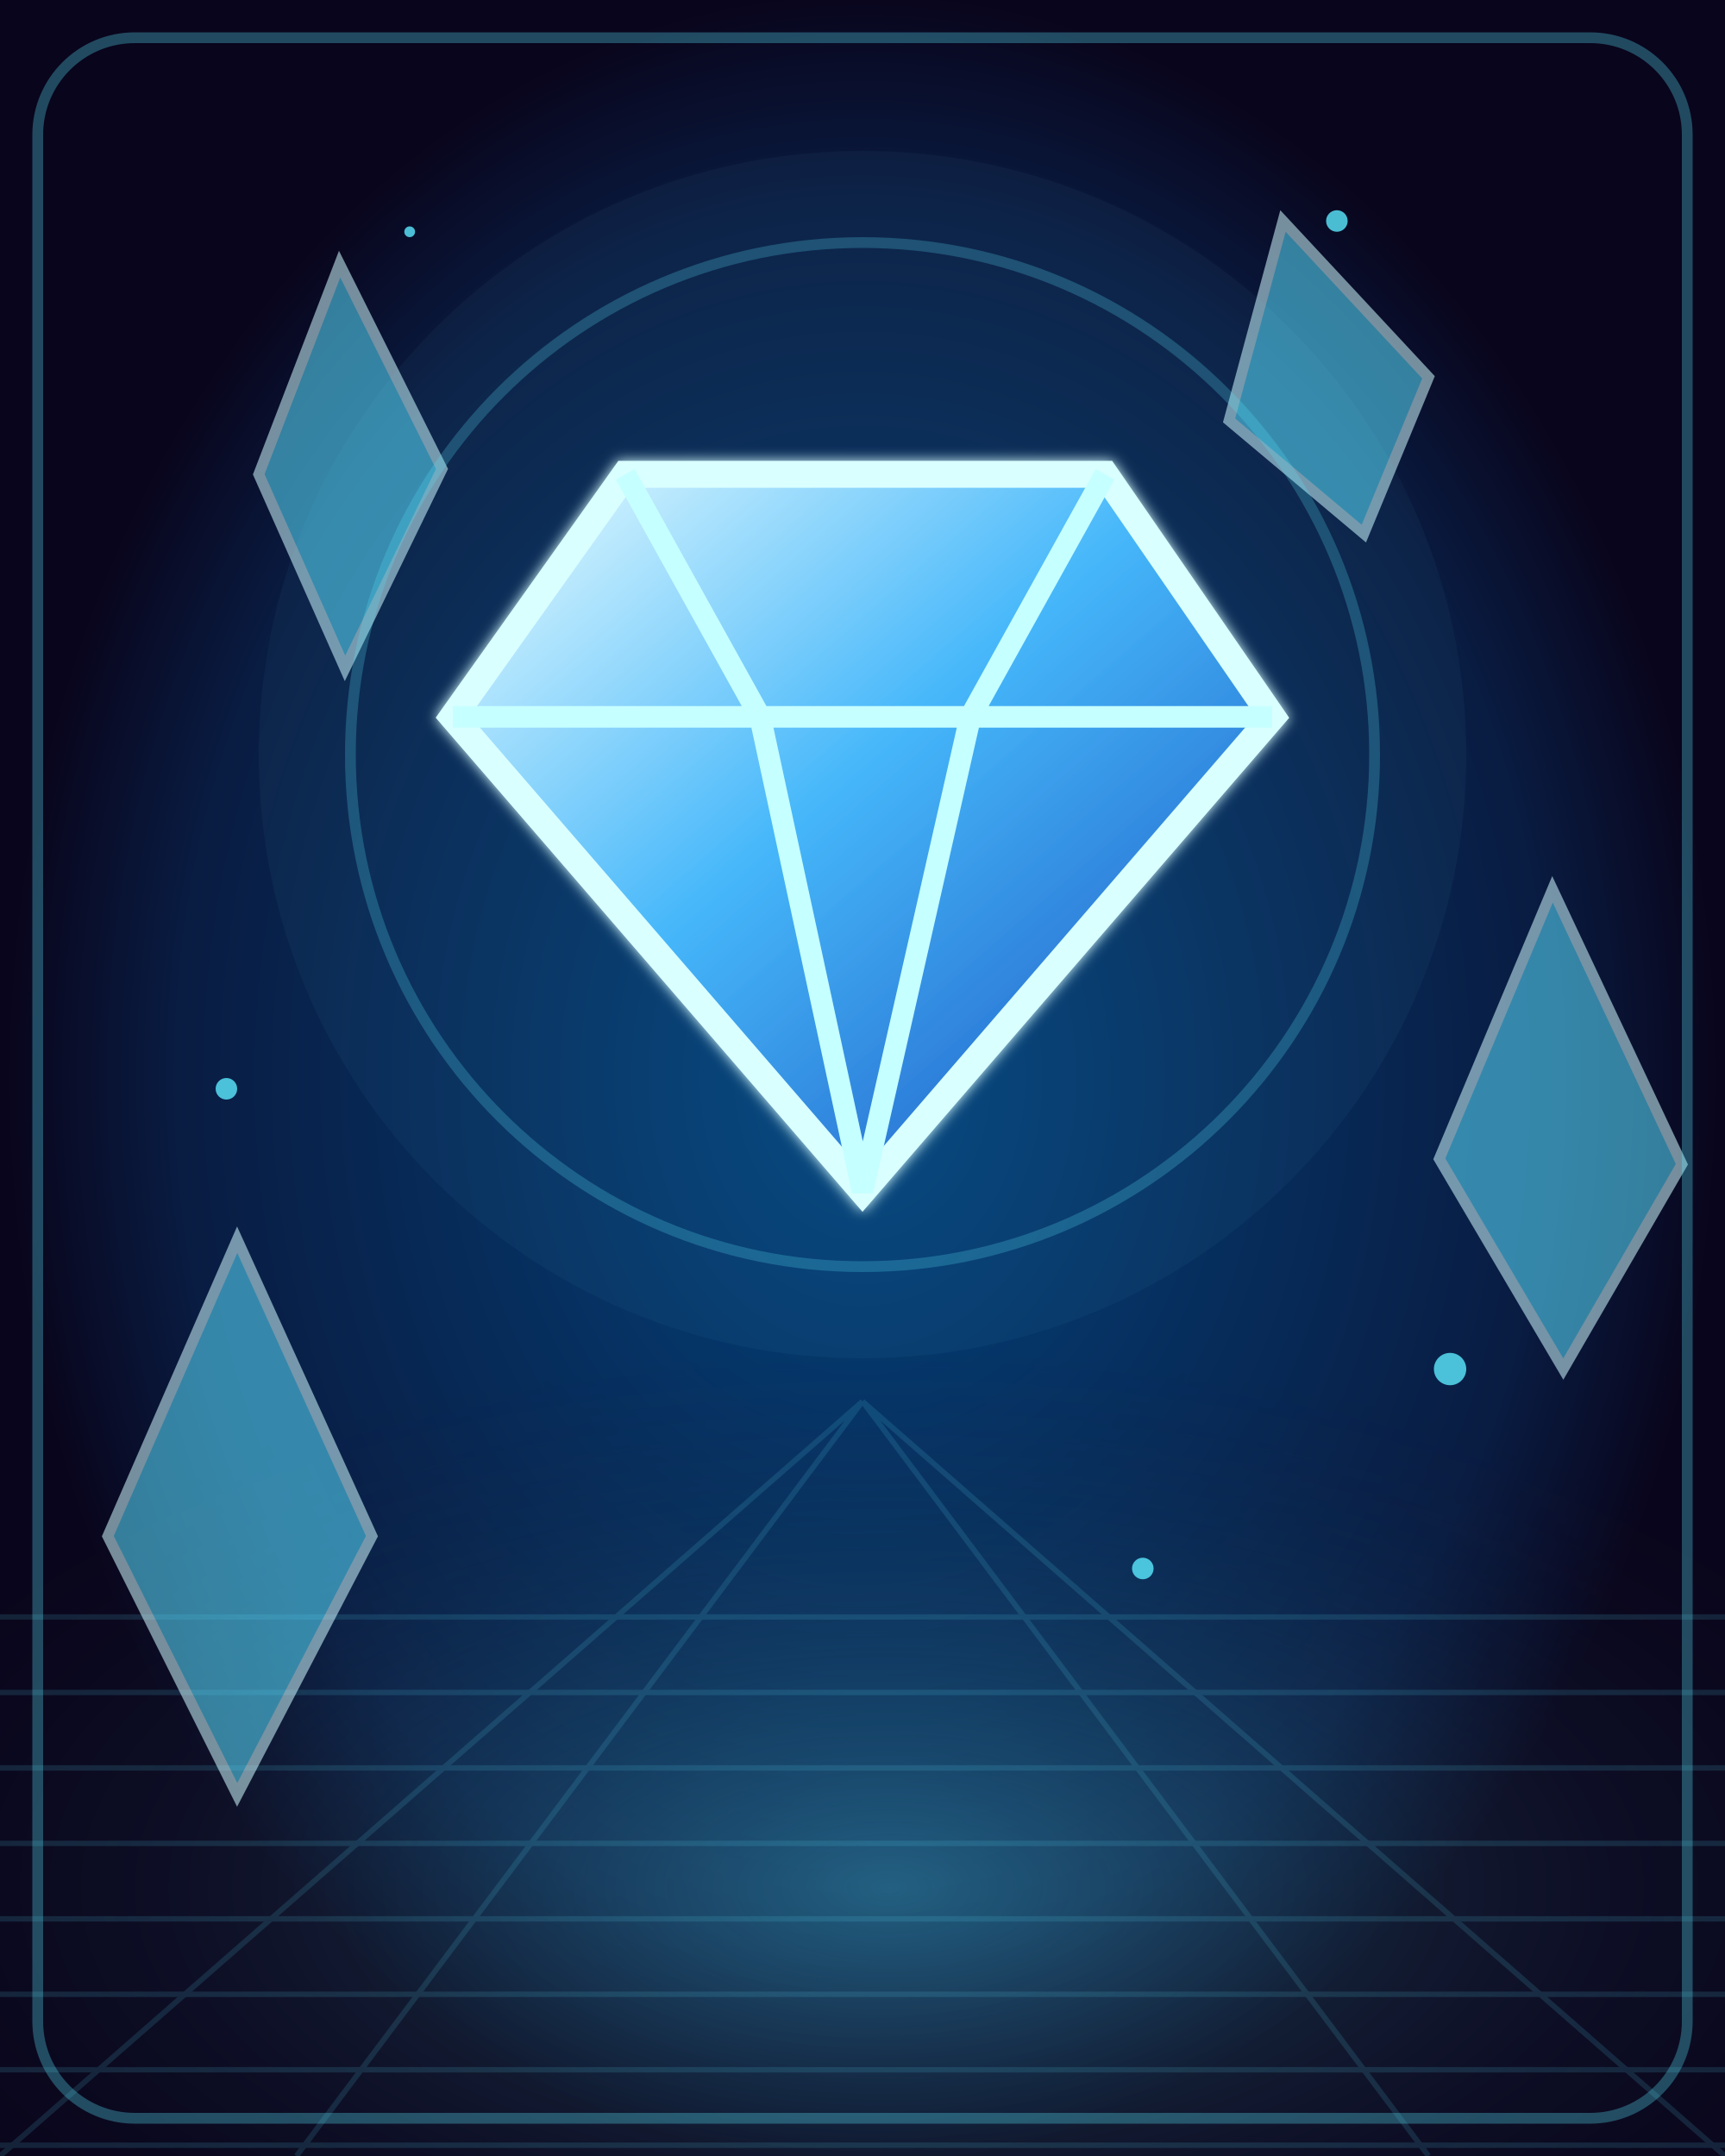
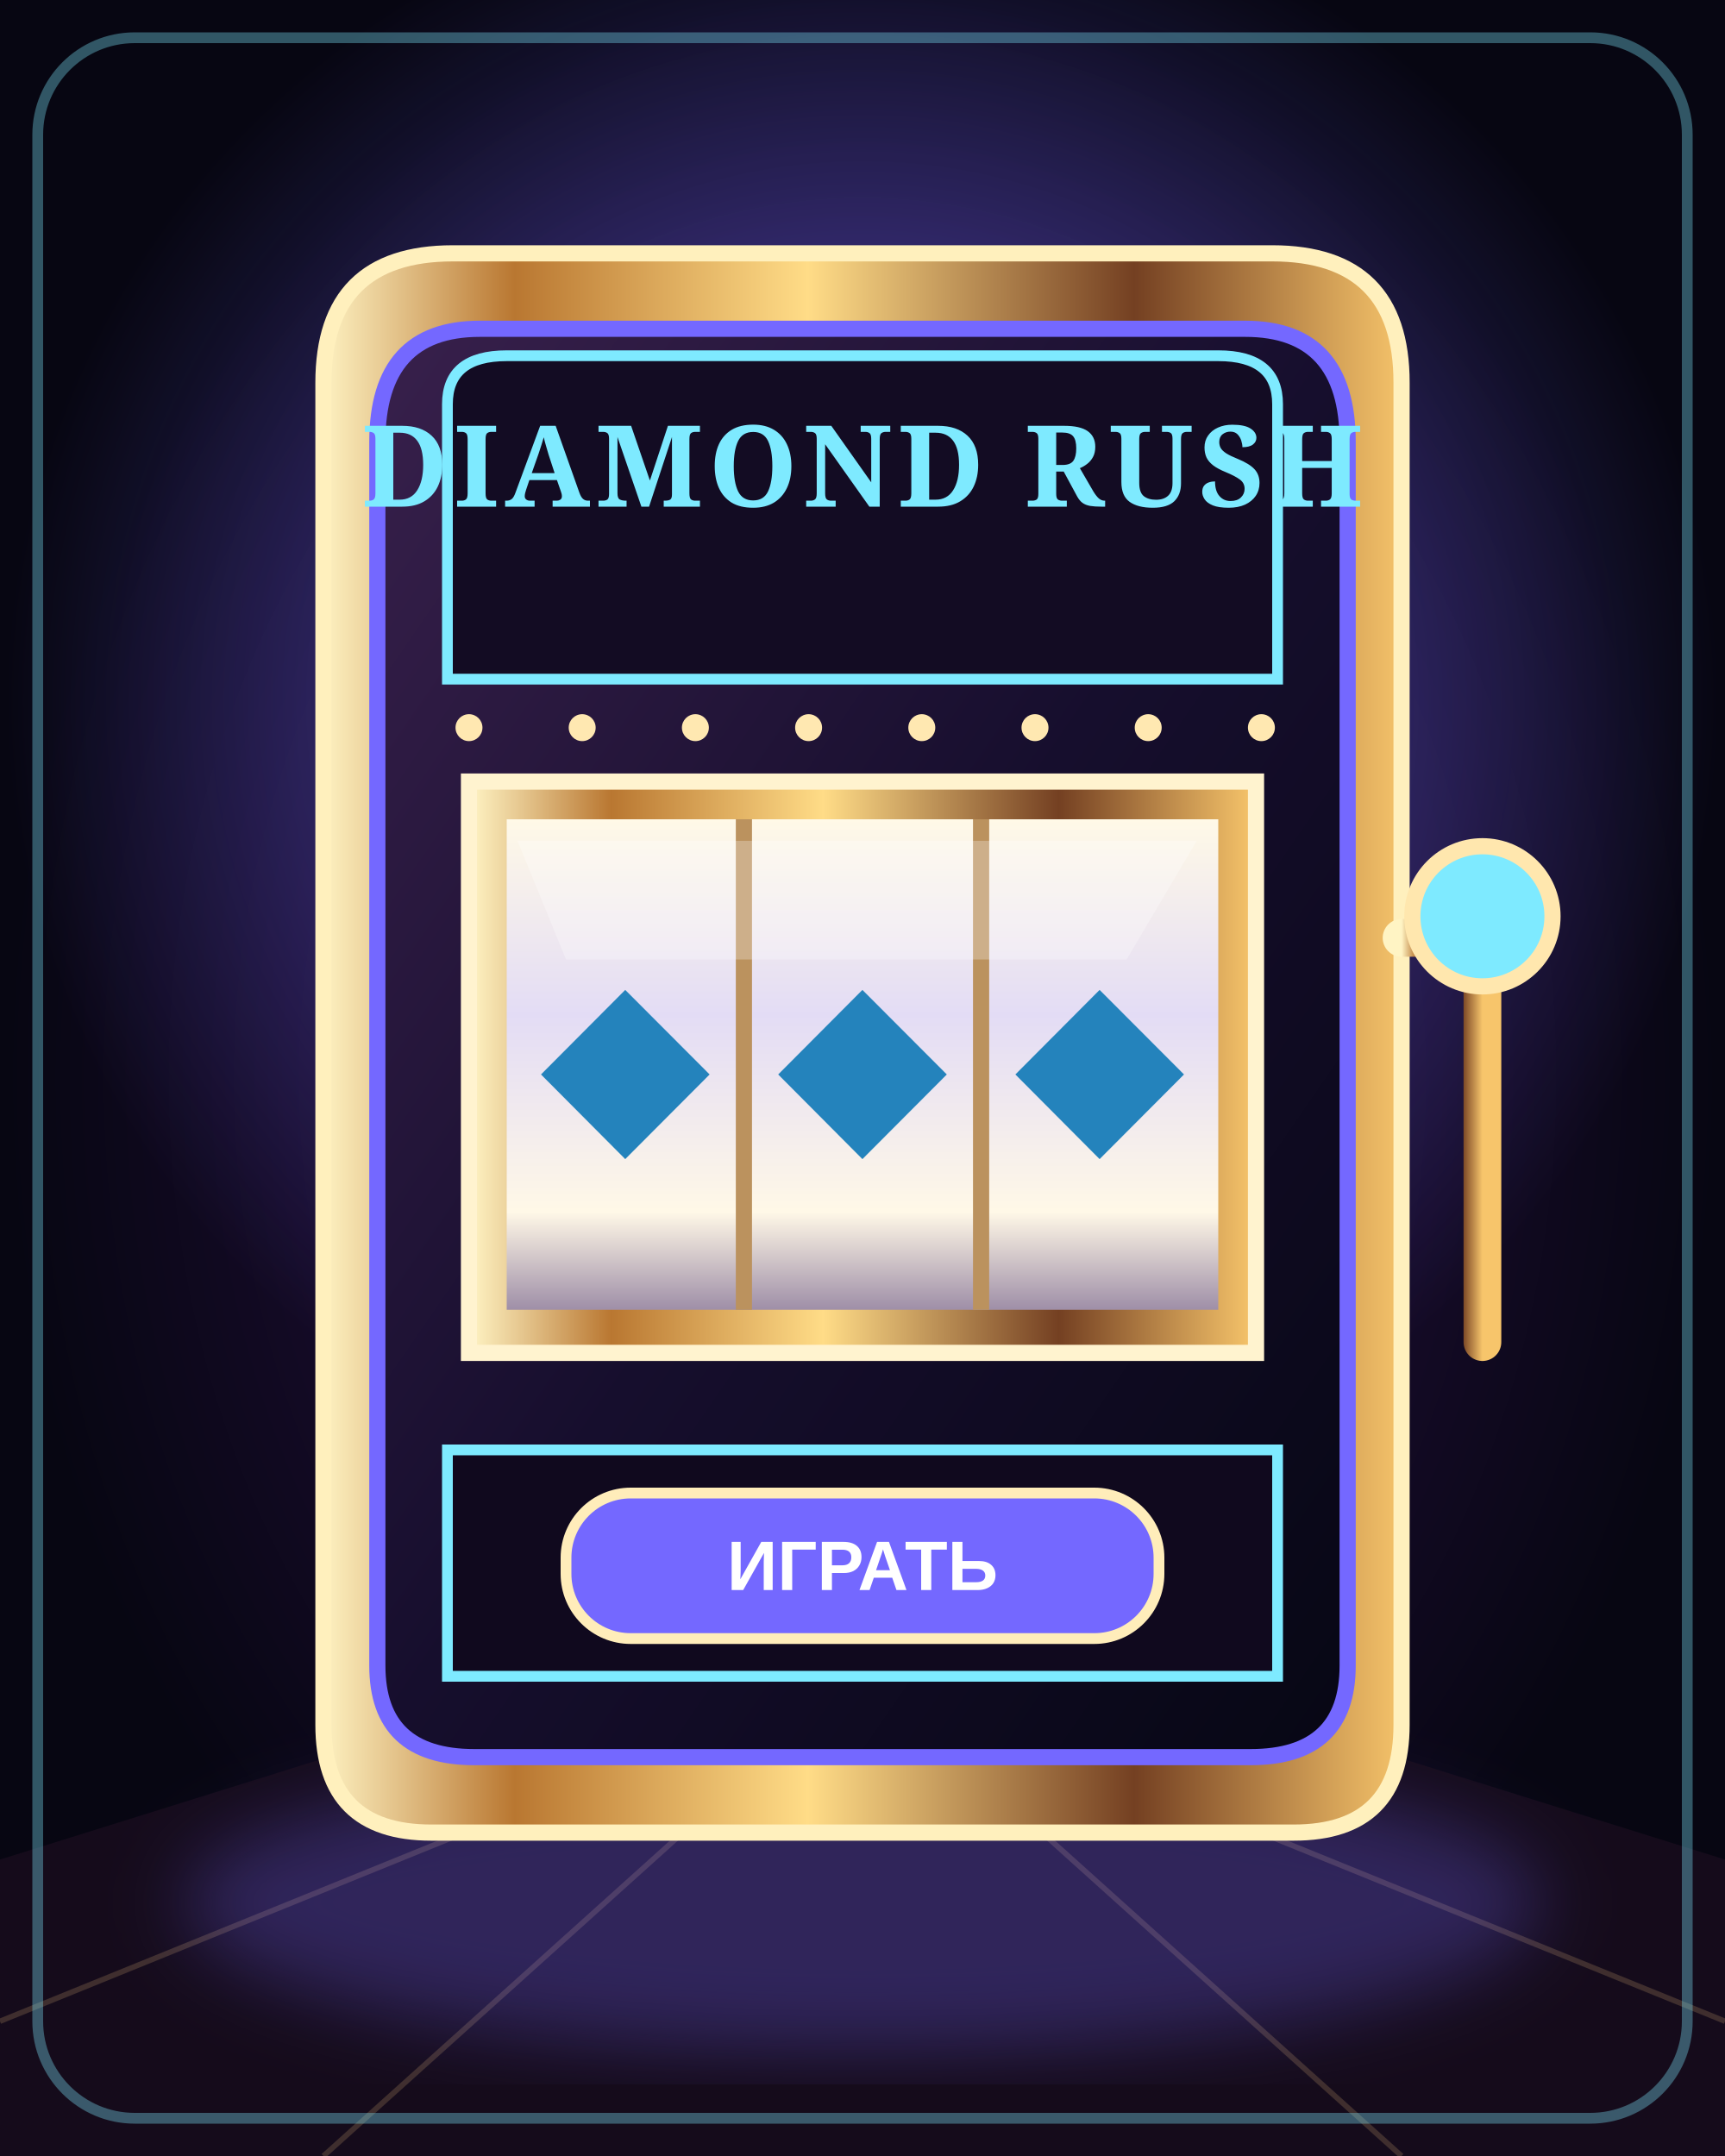
<svg xmlns="http://www.w3.org/2000/svg" viewBox="0 0 320 400">
  <defs>
-     <radialGradient id="sky">
-       <stop stop-color="#03447e" />
-       <stop offset=".8" stop-color="#091c42" />
-       <stop offset="1" stop-color="#09051c" />
+     <radialGradient id="bg">
+       <stop stop-color="#39204c" />
+       <stop offset=".62" stop-color="#160b29" />
+       <stop offset="1" stop-color="#070612" />
    </radialGradient>
-     <linearGradient id="gold" x2="1" y2="1">
-       <stop stop-color="#fff5c9" />
-       <stop offset=".32" stop-color="#efbe5a" />
-       <stop offset=".65" stop-color="#af6e39" />
-       <stop offset="1" stop-color="#ffe5a3" />
+     <linearGradient id="metal">
+       <stop stop-color="#fff4c4" />
+       <stop offset=".18" stop-color="#b97731" />
+       <stop offset=".45" stop-color="#ffdc87" />
+       <stop offset=".75" stop-color="#744022" />
+       <stop offset="1" stop-color="#f7c56b" />
    </linearGradient>
-     <linearGradient id="ice" x2="1" y2="1">
-       <stop stop-color="#efffff" />
-       <stop offset=".45" stop-color="#46b7fa" />
-       <stop offset="1" stop-color="#1549ba" />
+     <linearGradient id="glass" x2="0" y2="1">
+       <stop stop-color="#fff9e7" />
+       <stop offset=".4" stop-color="#e3dcf5" />
+       <stop offset=".8" stop-color="#fff8e7" />
+       <stop offset="1" stop-color="#9e8ea7" />
    </linearGradient>
-     <filter id="glow" x="-40%" y="-40%" width="180%" height="180%">
-       <feGaussianBlur in="SourceGraphic" stdDeviation="1.2" result="blur" />
-       <feMerge>
-         <feMergeNode in="blur" />
-         <feMergeNode in="SourceGraphic" />
-       </feMerge>
+     <linearGradient id="body" x2="1" y2="1">
+       <stop stop-color="#38204c" />
+       <stop offset=".5" stop-color="#160e2d" />
+       <stop offset="1" stop-color="#070714" />
+     </linearGradient>
+     <radialGradient id="halo">
+       <stop stop-color="#7468ff" stop-opacity=".7" />
+       <stop offset="1" stop-color="#7468ff" stop-opacity="0" />
+     </radialGradient>
+     <filter id="glow">
+       <feGaussianBlur stdDeviation="7" />
    </filter>
-     <radialGradient id="floor">
-       <stop stop-color="#5beaff" stop-opacity=".32" />
-       <stop offset="1" stop-color="#12091d" stop-opacity="0" />
-     </radialGradient>
  </defs>
-   <rect width="320" height="400" fill="url(#sky)" />
-   <ellipse cx="165" cy="350" rx="210" ry="100" fill="url(#floor)" />
-   <g opacity=".13" stroke="#5beaff" stroke-width="1">
-     <path d="M0 300h320" />
-     <path d="M0 314h320" />
-     <path d="M0 328h320" />
-     <path d="M0 342h320" />
-     <path d="M0 356h320" />
-     <path d="M0 370h320" />
-     <path d="M0 384h320" />
-     <path d="M0 398h320" />
-     <path d="M160 260L0 400m160-140L320 400M160 260L55 400m105-140L265 400" />
+   <rect width="320" height="400" fill="url(#bg)" />
+   <ellipse cx="160" cy="130" rx="160" ry="155" fill="url(#halo)" />
+   <path d="M0 345L160 295 320 345V400H0Z" fill="#150b1b" />
+   <path d="M0 375L160 310 320 375M60 400L160 310 260 400" stroke="#c6a16b" stroke-opacity=".24" fill="none" />
+   <ellipse cx="160" cy="353" rx="126" ry="28" fill="#7468ff" opacity=".28" filter="url(#glow)" />
+   <path d="M60 71Q60 47 84 47H236Q260 47 260 71V320Q260 340 240 340H80Q60 340 60 320Z" fill="url(#metal)" stroke="#fff0bd" stroke-width="3" />
+   <path d="M70 82Q70 61 89 61H231Q250 61 250 82V309Q250 326 232 326H88Q70 326 70 309Z" fill="url(#body)" stroke="#7468ff" stroke-width="3" />
+   <path d="M83 75Q83 66 94 66H226Q237 66 237 75V126H83Z" fill="#130c23" stroke="#7eeaff" stroke-width="2" />
+   <text x="160" y="94" fill="#7eeaff" font-family="Georgia,serif" font-weight="bold" font-size="21" text-anchor="middle" letter-spacing="1">DIAMOND RUSH</text>
+   <path d="M87 145H233V251H87Z" fill="url(#metal)" stroke="#fff3cf" stroke-width="3" />
+   <path d="M94 152H226V243H94Z" fill="url(#glass)" />
+   <path d="M138 152V243M182 152V243" stroke="#bb925e" stroke-width="3" />
+   <g fill="#2483bc" font-family="Georgia,serif" font-weight="bold" font-size="41" text-anchor="middle">
+     <text x="116" y="210">◆</text>
+     <text x="160" y="210">◆</text>
+     <text x="204" y="210">◆</text>
  </g>
-   <g opacity=".55" fill="#5adfff" stroke="#d0f9ff" stroke-width="2">
-     <path d="M20 285l24-55 25 55-25 48Z" />
-     <path d="M267 215l21-50 24 51-22 38Z" />
-     <path d="M48 88l15-39 19 38-18 37Z" />
-     <path d="M228 78l10-37 27 29-12 29Z" />
+   <path d="M96 156H222L209 178H105Z" fill="#fff" opacity=".27" />
+   <path d="M83 269H237V311H83Z" fill="#10091e" stroke="#7eeaff" stroke-width="2" />
+   <rect x="105" y="277" width="110" height="27" rx="12" fill="#7468ff" stroke="#ffedba" stroke-width="2" />
+   <text x="160" y="295" font-family="Arial,sans-serif" font-size="13" font-weight="bold" text-anchor="middle" fill="#fff">ИГРАТЬ</text>
+   <path d="M260 174h15v75" fill="none" stroke="url(#metal)" stroke-width="7" stroke-linecap="round" />
+   <circle cx="275" cy="170" r="13" fill="#7eeaff" stroke="#ffe7ae" stroke-width="3" />
+   <g fill="#ffe8b1">
+     <circle cx="87" cy="135" r="2.5" />
+     <circle cx="108" cy="135" r="2.5" />
+     <circle cx="129" cy="135" r="2.5" />
+     <circle cx="150" cy="135" r="2.5" />
+     <circle cx="171" cy="135" r="2.5" />
+     <circle cx="192" cy="135" r="2.5" />
+     <circle cx="213" cy="135" r="2.5" />
+     <circle cx="234" cy="135" r="2.5" />
  </g>
-   <circle cx="160" cy="140" r="112" fill="#5beaff" opacity=".04" />
-   <circle cx="160" cy="140" r="95" fill="none" stroke="#5beaff" stroke-width="2" opacity=".23" />
-   <g transform="translate(160 143)" filter="url(#glow)">
-     <path d="M-76-10l32-45h89l31 45-76 88Z" fill="url(#ice)" stroke="#daffff" stroke-width="5" />
-     <path d="M-76-10H76M-44-55l25 45L0 78l20-88 25-45" fill="none" stroke="#c6ffff" stroke-width="4" />
-   </g>
-   <g fill="#5beaff" opacity=".8">
-     <circle cx="42" cy="202" r="2" />
-     <circle cx="269" cy="254" r="3" />
-     <circle cx="76" cy="43" r="1" />
-     <circle cx="248" cy="41" r="2" />
-     <circle cx="212" cy="291" r="2" />
-   </g>
-   <rect x="7" y="7" width="306" height="386" rx="18" fill="none" stroke="#5beaff" opacity=".3" stroke-width="2" />
+   <rect x="7" y="7" width="306" height="386" rx="18" fill="none" stroke="#7eeaff" stroke-opacity=".35" stroke-width="2" />
</svg>
